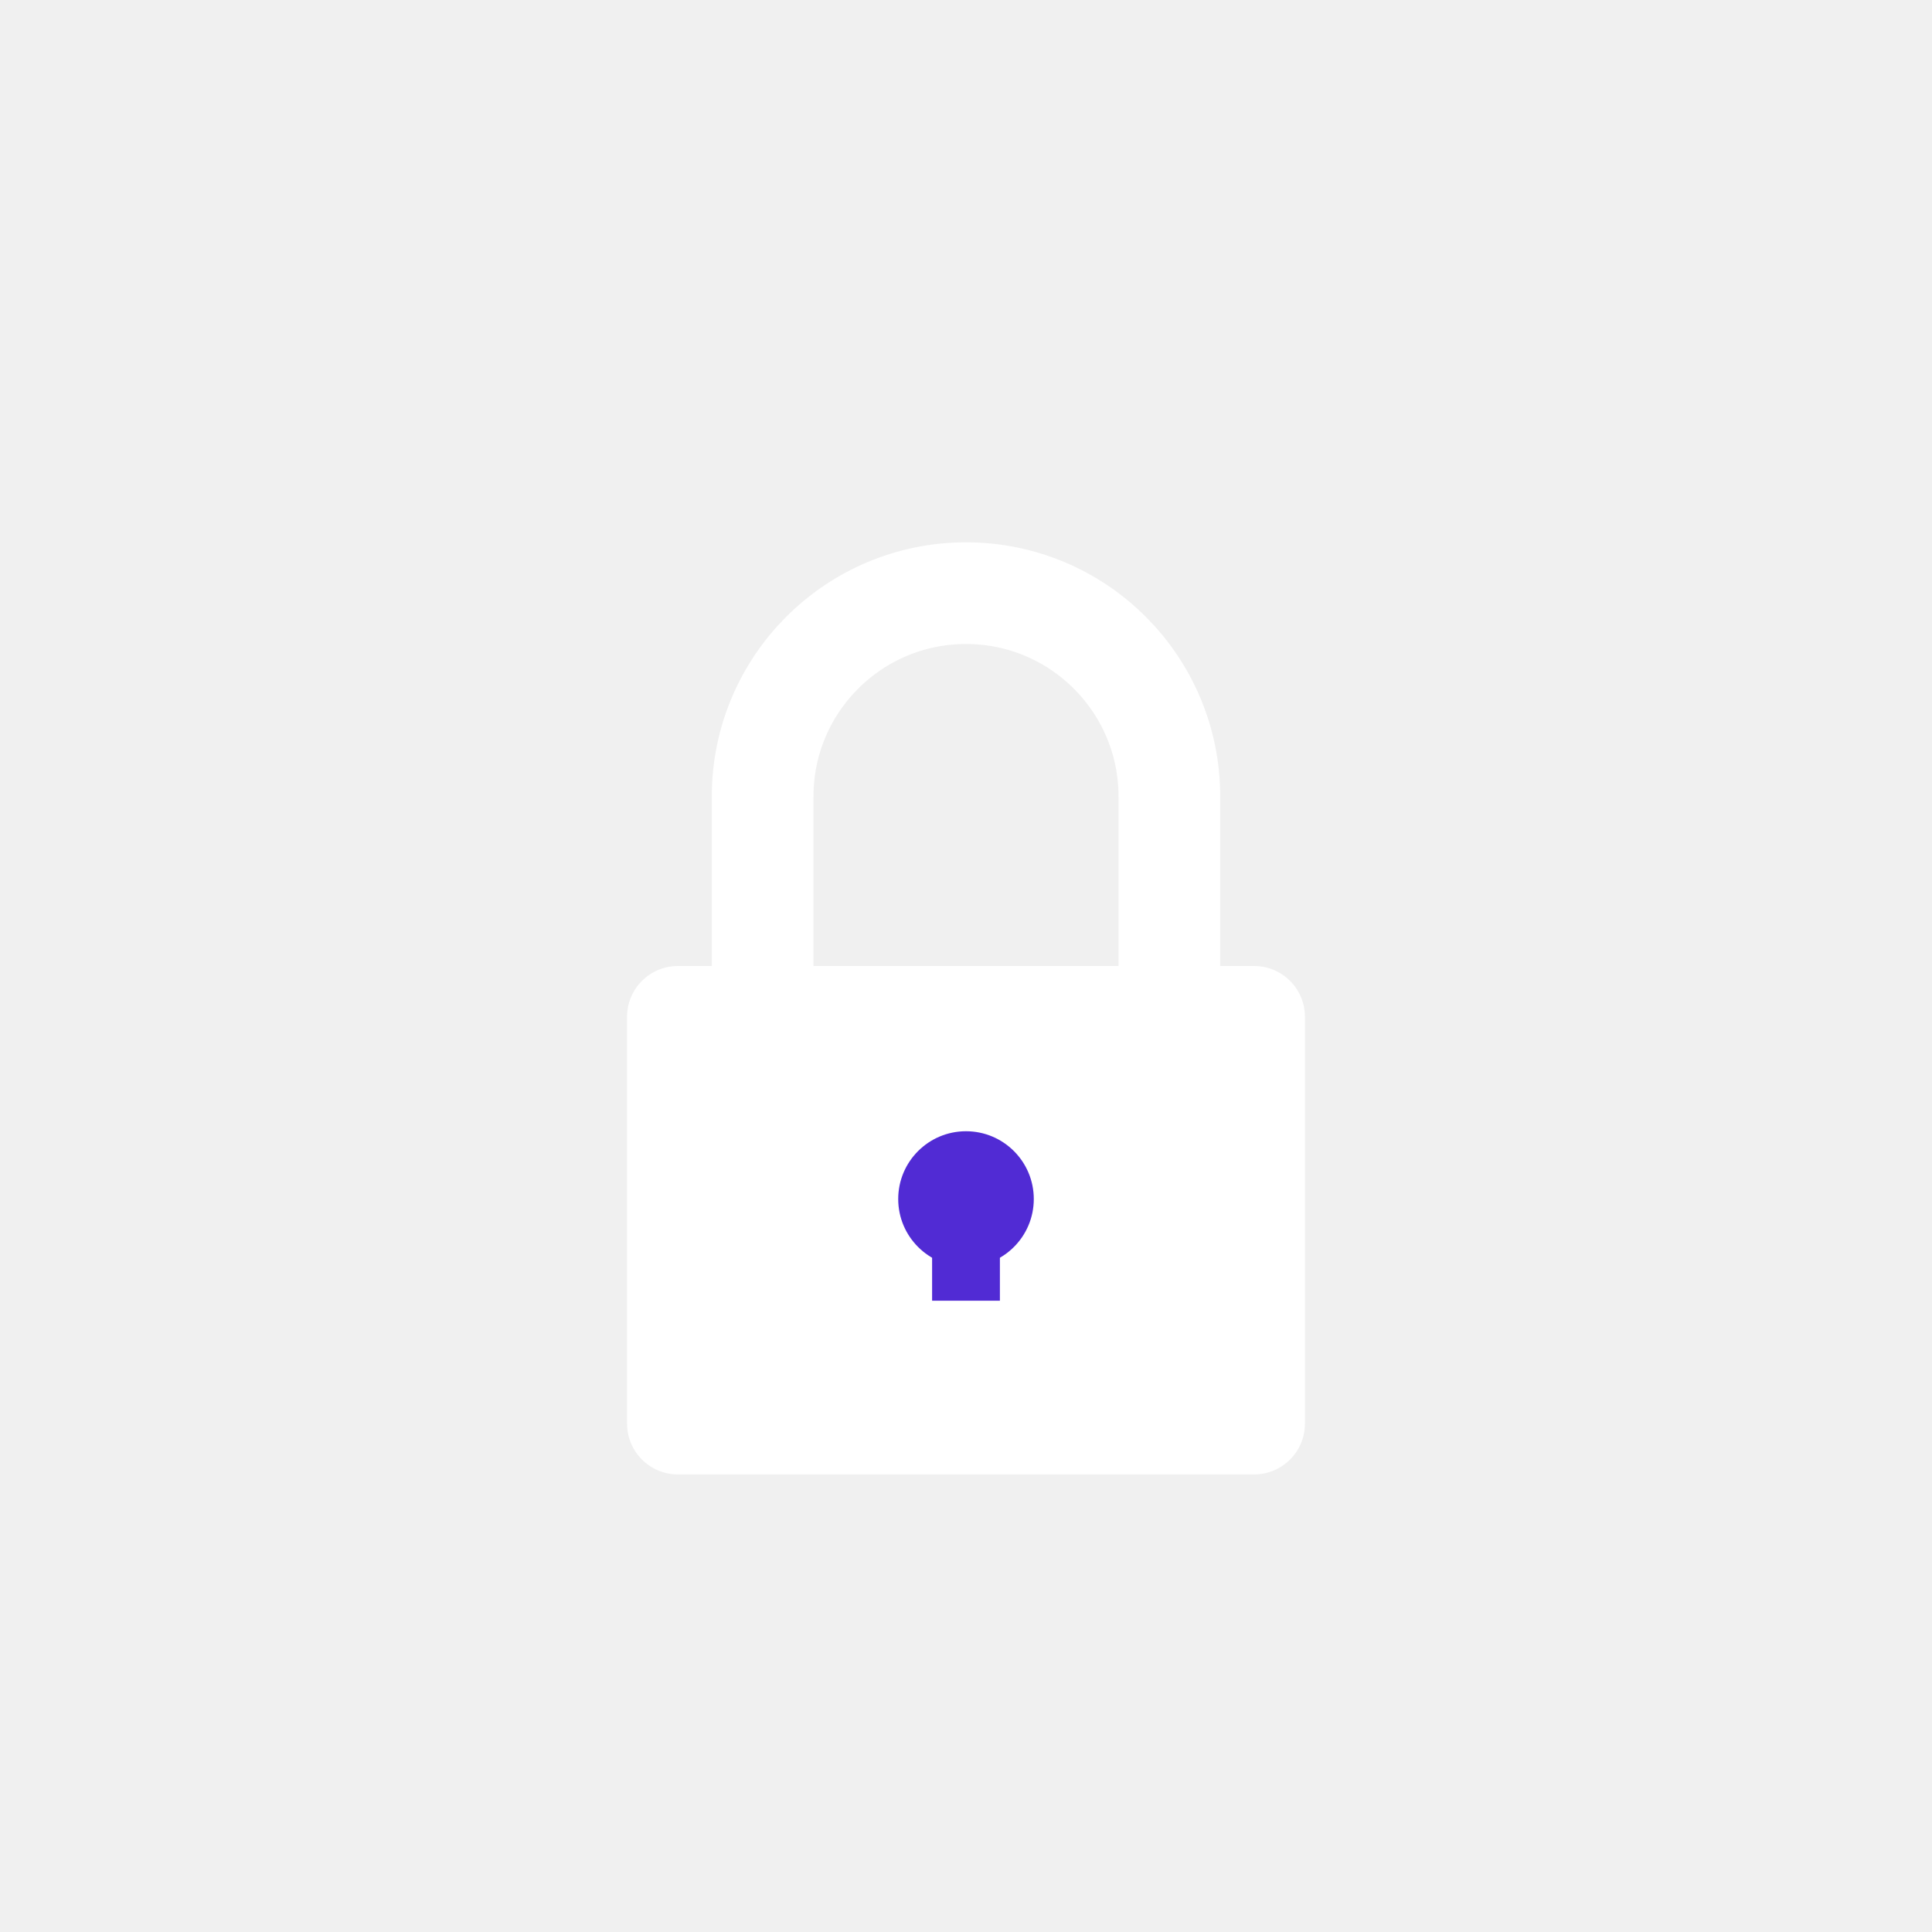
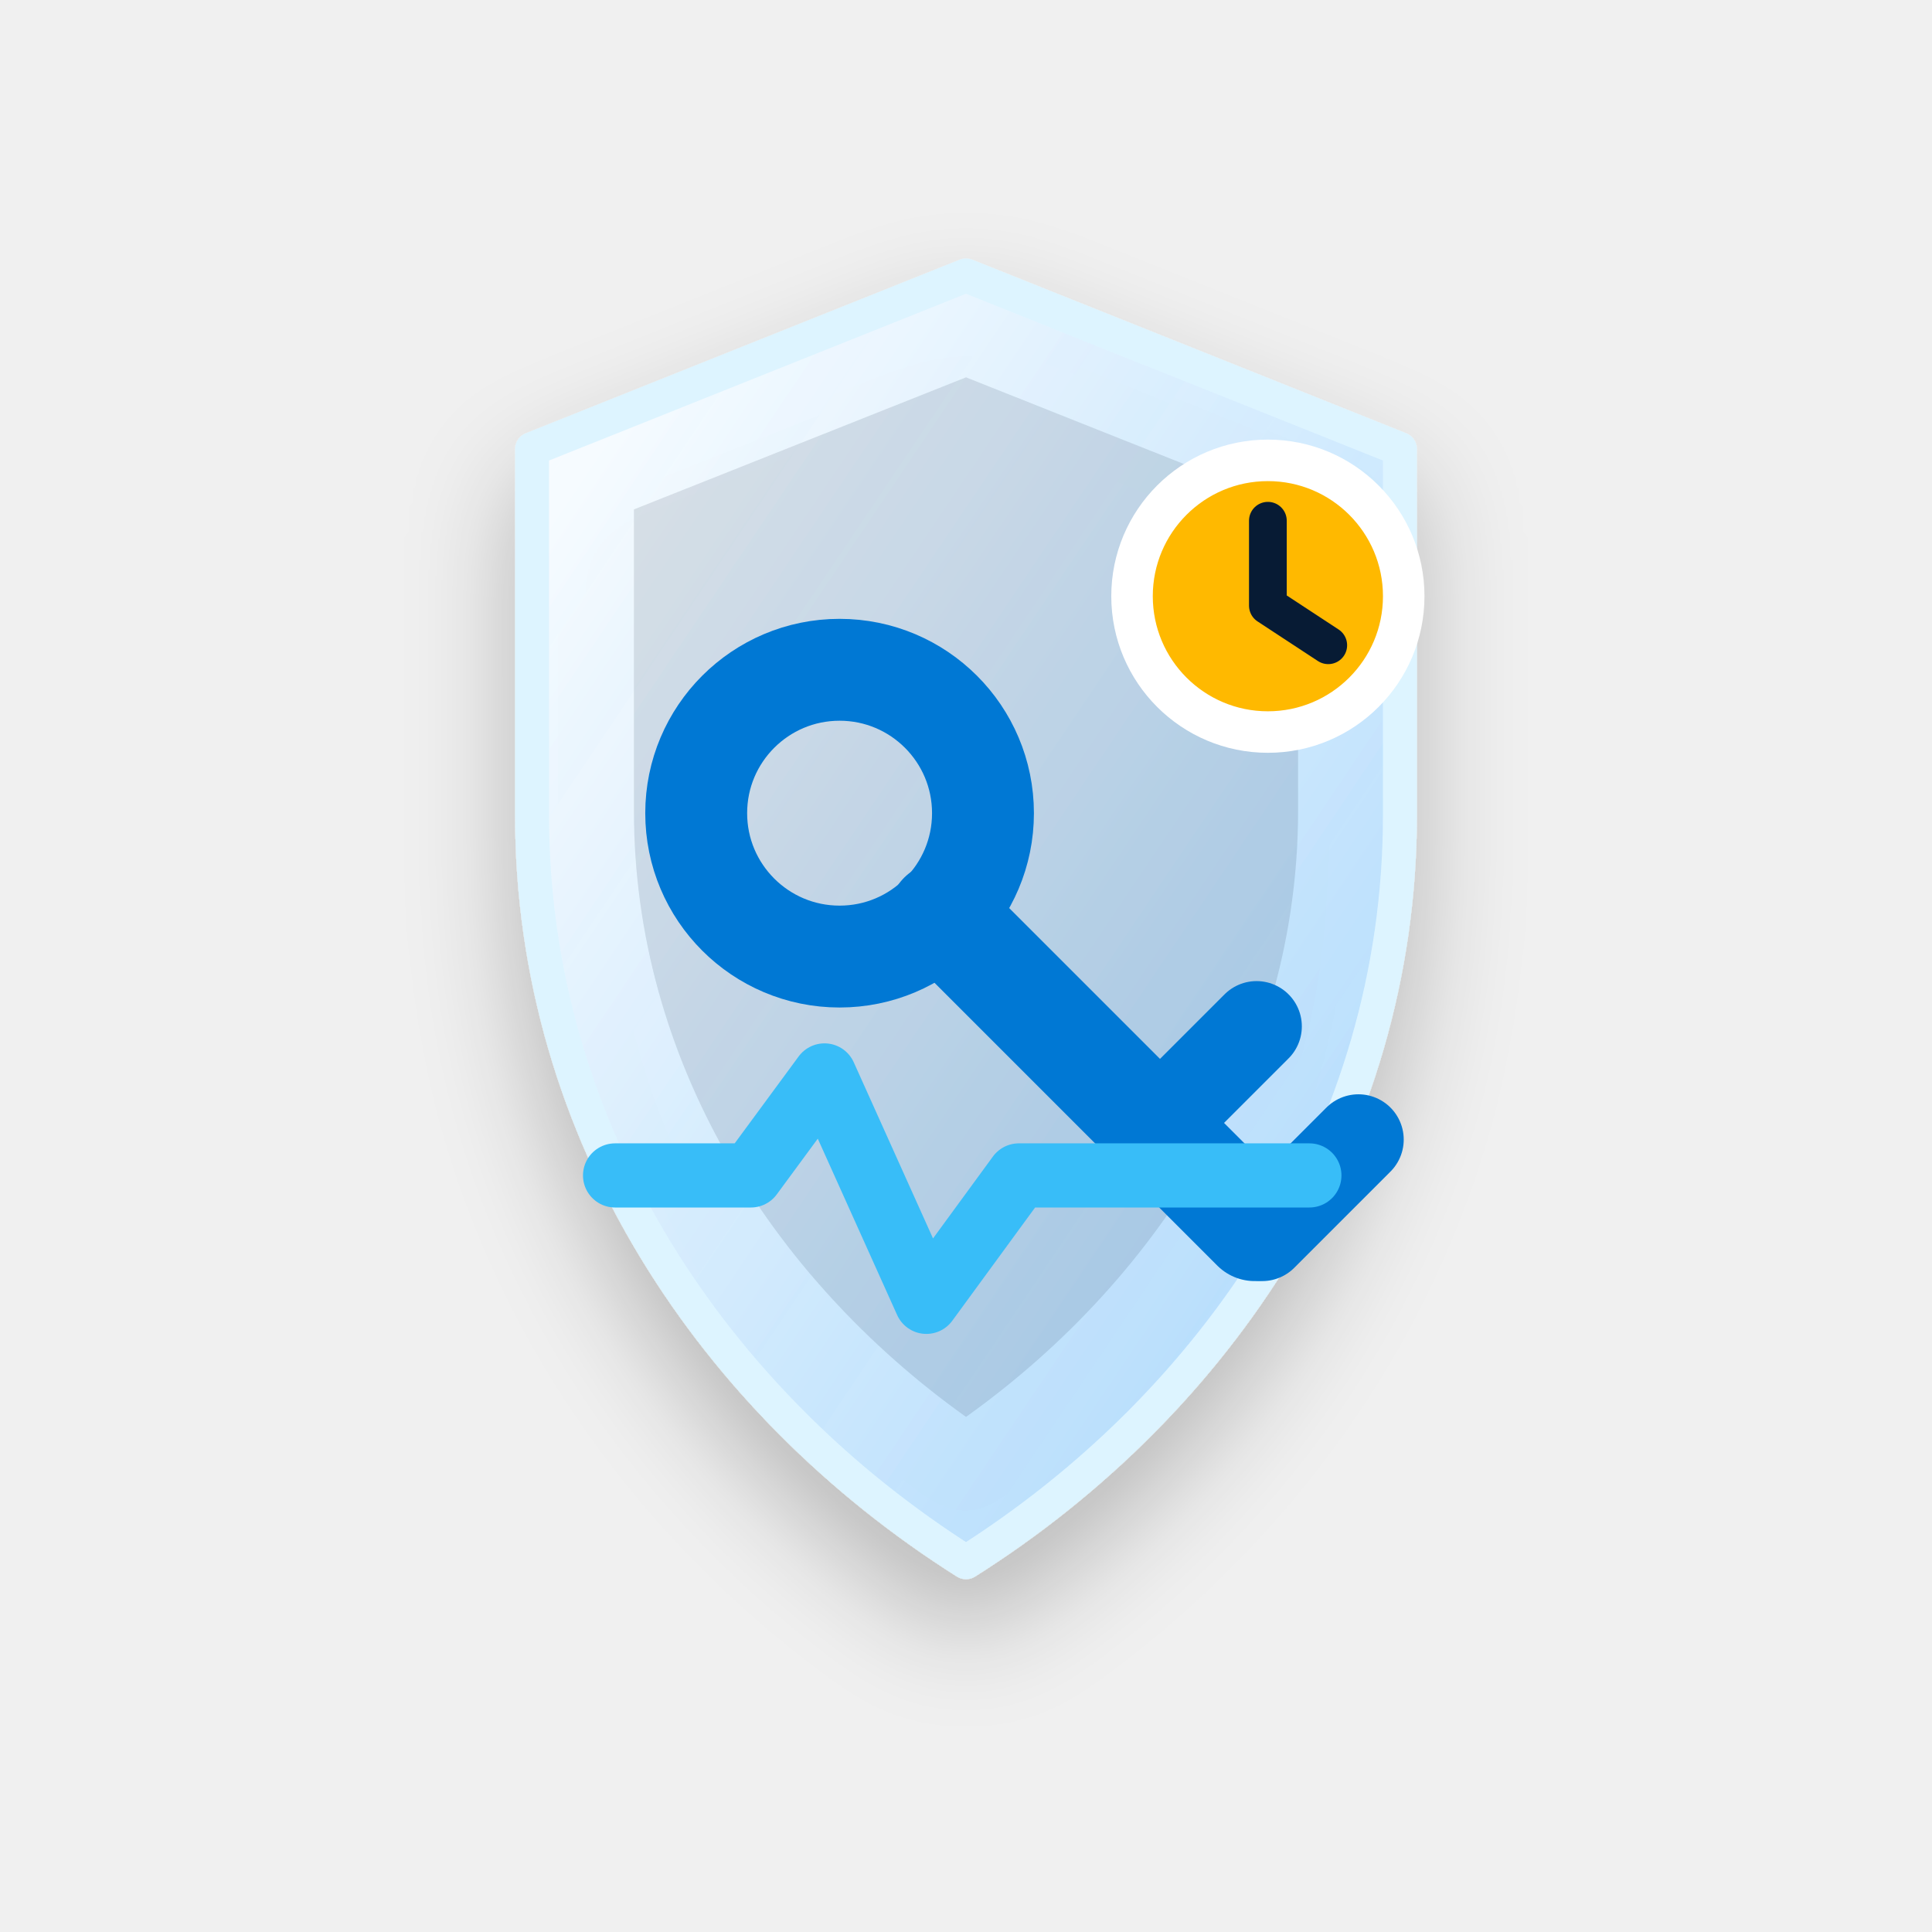
- <svg xmlns="http://www.w3.org/2000/svg" viewBox="0 0 456 456">
-   <rect x="148" y="228" width="160" height="120" rx="12" fill="white" />
-   <path d="M180 228 V188 A48 48 0 0 1 276 188 V228" stroke="white" stroke-width="24" fill="none" stroke-linecap="round" />
-   <circle cx="228" cy="283" r="16" fill="#512BD4" />
-   <rect x="220" y="283" width="16" height="24" fill="#512BD4" />
+ <svg xmlns="http://www.w3.org/2000/svg" width="1024" height="1024" viewBox="0 0 1024 1024">
+   <defs>
+     <linearGradient id="shield" x1="0" y1="0" x2="1" y2="1">
+       <stop offset="0%" stop-color="#FFFFFF" stop-opacity="0.98" />
+       <stop offset="100%" stop-color="#A6D8FF" stop-opacity="0.92" />
+     </linearGradient>
+     <filter id="shadow" x="-20%" y="-20%" width="140%" height="140%">
+       <feDropShadow dx="0" dy="28" stdDeviation="28" flood-color="#000000" flood-opacity="0.24" />
+     </filter>
+   </defs>
+   <g filter="url(#shadow)">
+     <path d="M512 146 L742 238 V432 C742 601 645 744 512 828 C379 744 282 601 282 432 V238 Z" fill="url(#shield)" stroke="#DDF4FF" stroke-width="18" stroke-linejoin="round" />
+     <path d="M512 200 L688 270 V430 C688 560 617 676 512 751 C407 676 336 560 336 430 V270 Z" fill="#071B34" opacity="0.12" />
+   </g>
+   <g>
+     <circle cx="445" cy="431" r="76" fill="none" stroke="#0078D4" stroke-width="54" />
+     <path d="M499 485 L665 651" stroke="#0078D4" stroke-width="56" stroke-linecap="round" />
+     <path d="M612 598 L666 544" stroke="#0078D4" stroke-width="48" stroke-linecap="round" />
+     <path d="M669 655 L720 604" stroke="#0078D4" stroke-width="48" stroke-linecap="round" />
+   </g>
+   <g>
+     <path d="M326 623 H398 L437 570 L491 690 L540 623 H694" fill="none" stroke="#38BDF8" stroke-width="34" stroke-linecap="round" stroke-linejoin="round" />
+   </g>
+   <g>
+     <circle cx="672" cy="316" r="72" fill="#FFB900" stroke="#FFFFFF" stroke-width="22" />
+     <path d="M672 276 V321 L704 342" fill="none" stroke="#071B34" stroke-width="20" stroke-linecap="round" stroke-linejoin="round" />
+   </g>
</svg>
